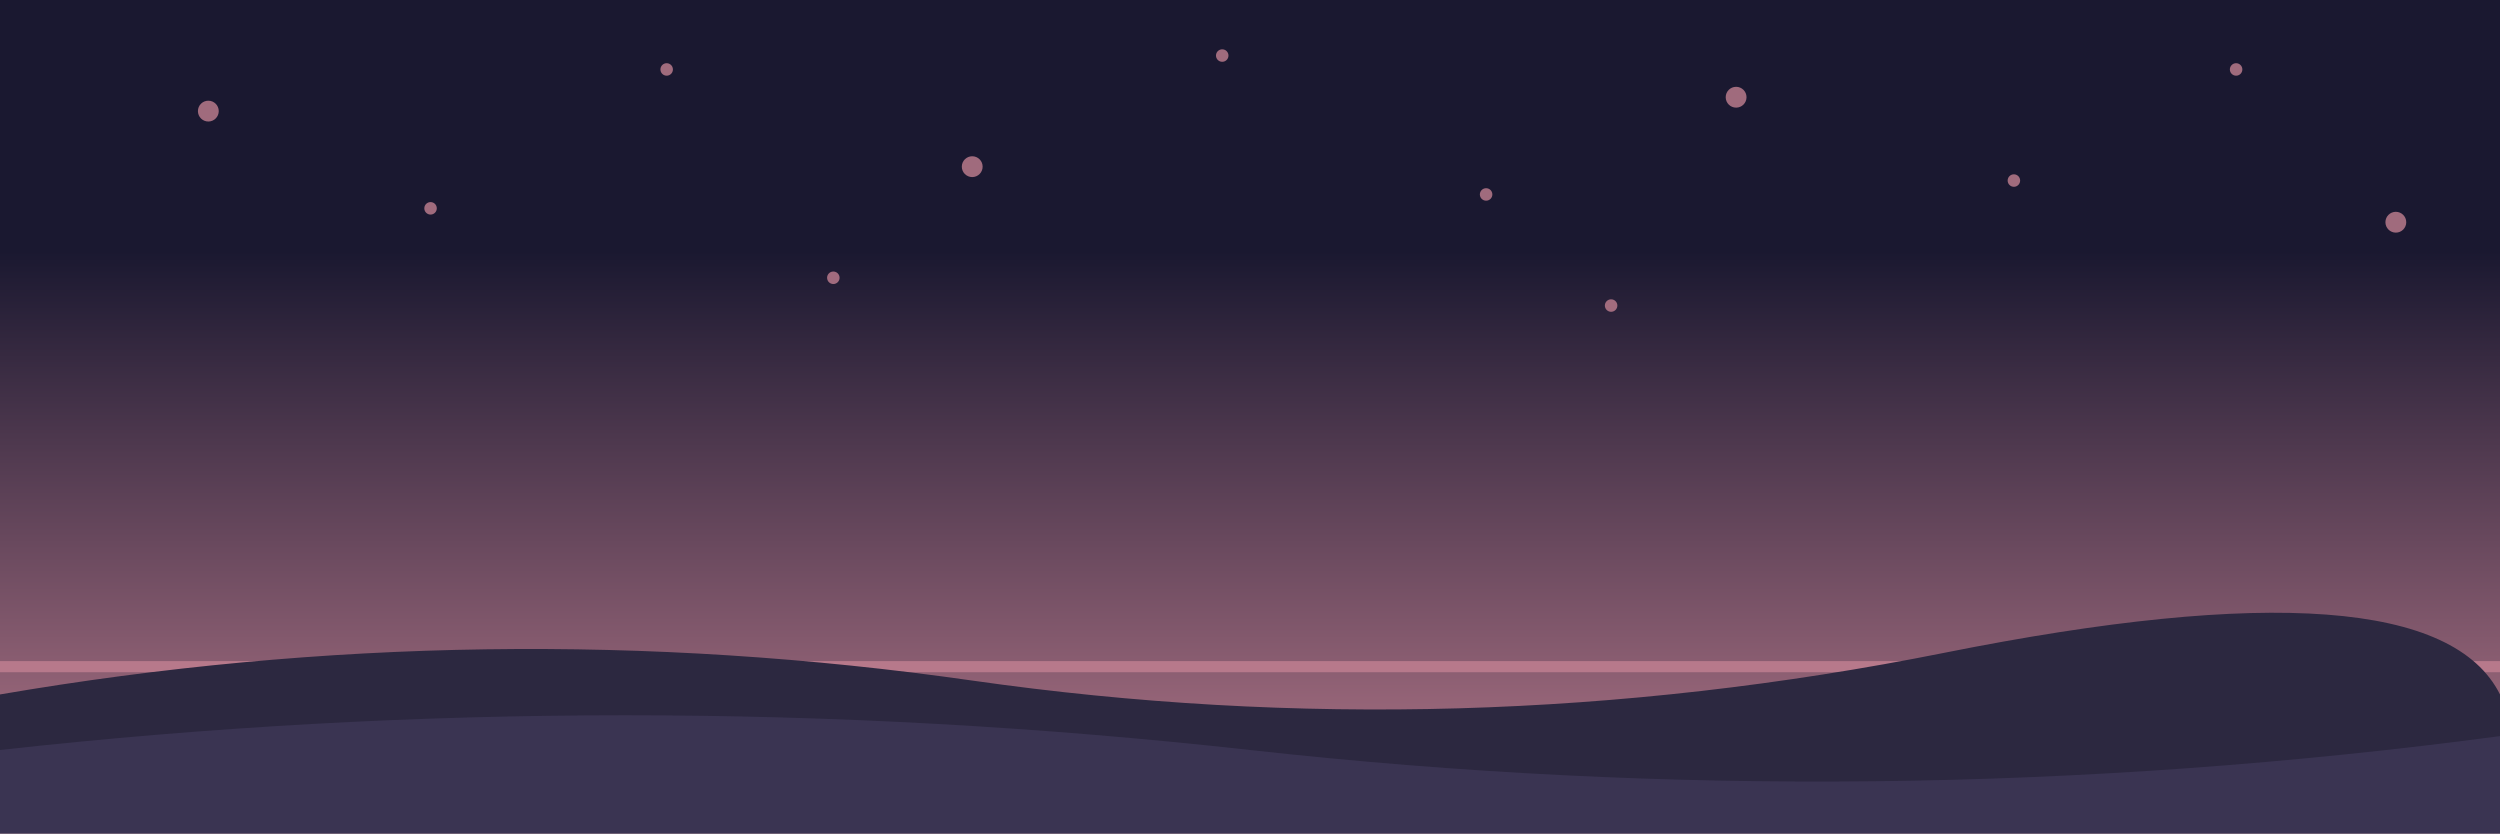
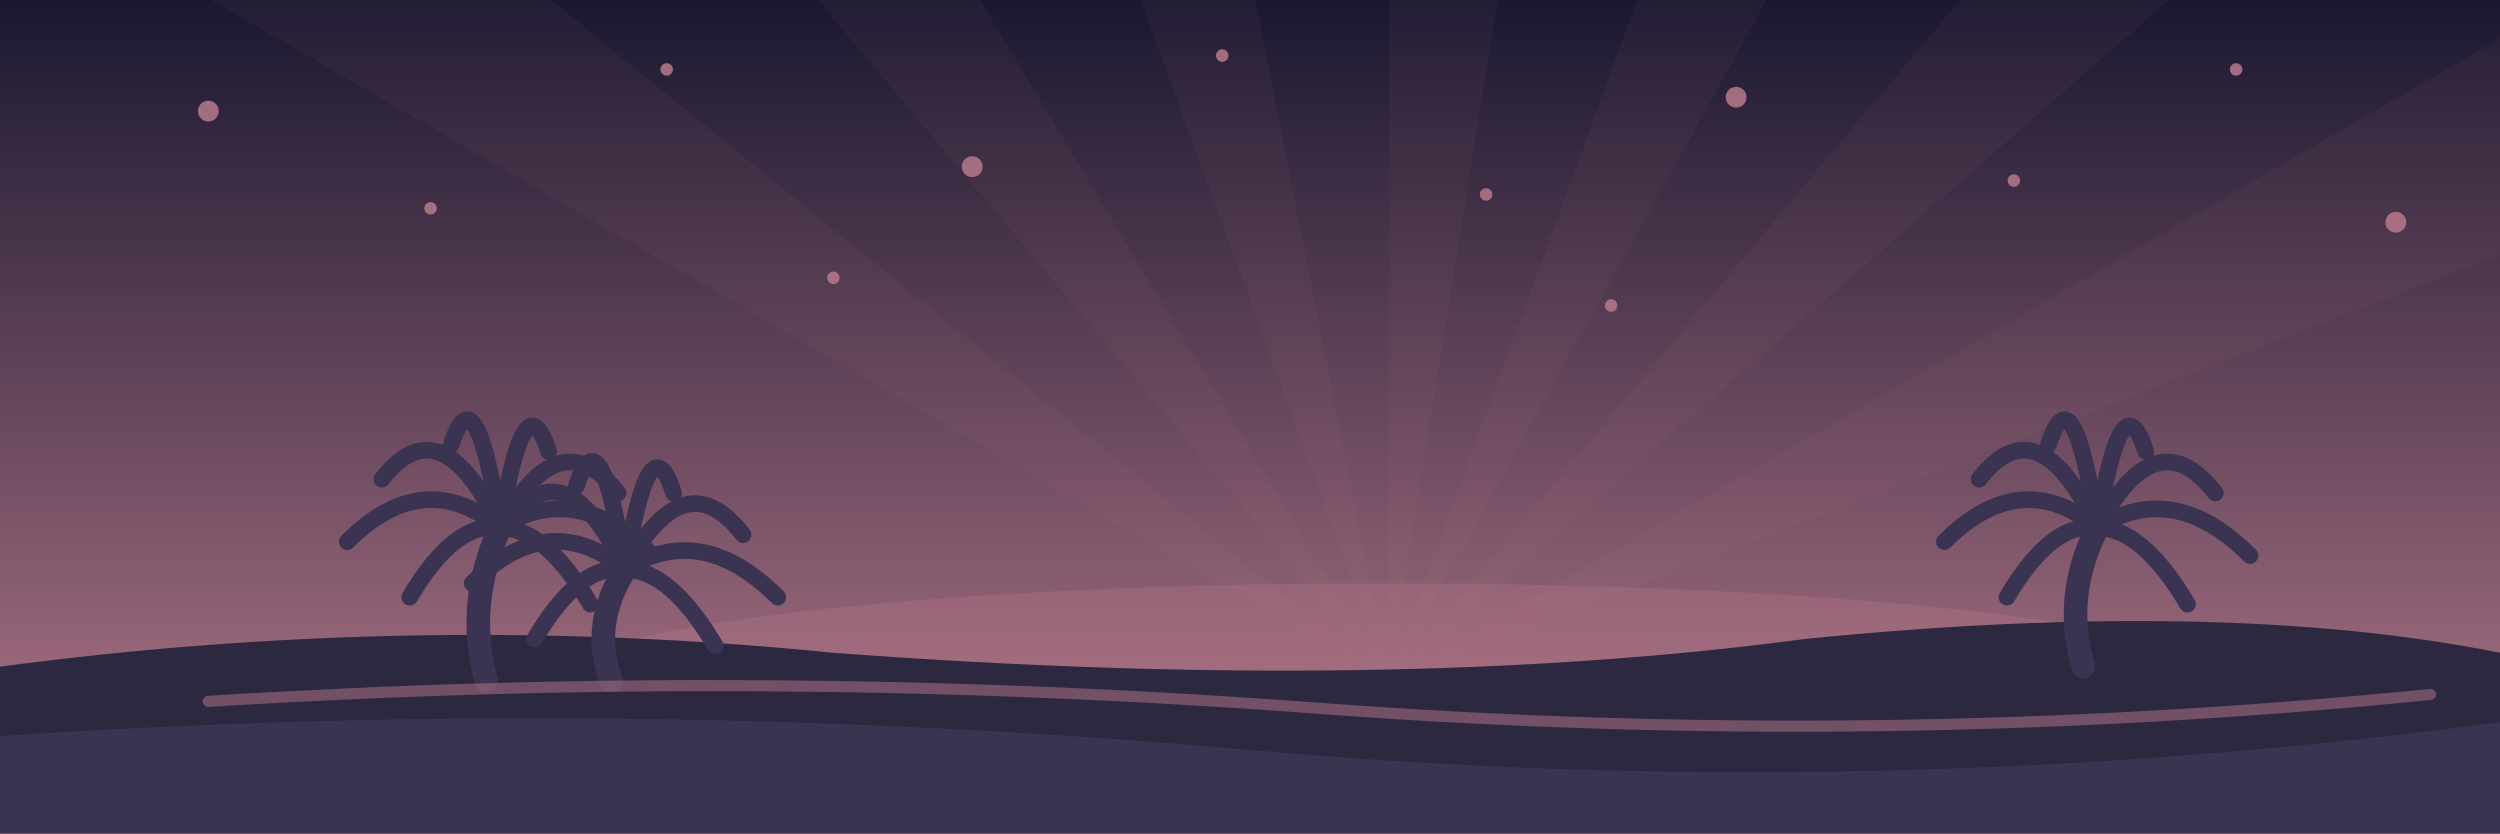
<svg xmlns="http://www.w3.org/2000/svg" width="720" height="240" viewBox="0 0 360 120" preserveAspectRatio="xMidYMax slice">
  <rect width="360" height="120" fill="#1A1830" />
+   <defs>
+     <linearGradient id="g14s" x1="0" y1="0" x2="0" y2="1">
+       <stop offset="0" stop-color="#1A1830" />
+       <stop offset="1" stop-color="#B7798B" />
+     </linearGradient>
+   </defs>
+   <rect width="360" height="120" fill="url(#g14s)" />
  <circle cx="30" cy="16" r="1.5" fill="#B7798B" opacity=".85" />
  <circle cx="62" cy="30" r="0.9" fill="#B7798B" opacity=".85" />
  <circle cx="96" cy="10" r="0.9" fill="#B7798B" opacity=".85" />
  <circle cx="140" cy="24" r="1.5" fill="#B7798B" opacity=".85" />
  <circle cx="176" cy="8" r="0.9" fill="#B7798B" opacity=".85" />
  <circle cx="214" cy="28" r="0.9" fill="#B7798B" opacity=".85" />
  <circle cx="250" cy="14" r="1.5" fill="#B7798B" opacity=".85" />
  <circle cx="290" cy="26" r="0.9" fill="#B7798B" opacity=".85" />
  <circle cx="322" cy="10" r="0.9" fill="#B7798B" opacity=".85" />
  <circle cx="345" cy="32" r="1.5" fill="#B7798B" opacity=".85" />
  <circle cx="120" cy="40" r="0.9" fill="#B7798B" opacity=".85" />
  <circle cx="232" cy="44" r="0.9" fill="#B7798B" opacity=".85" />
-   <defs>
-     <linearGradient id="g14" x1="0" y1="1" x2="0" y2="0">
-       <stop offset="0" stop-color="#B7798B" />
-       <stop offset=".7" stop-color="#1A1830" />
-     </linearGradient>
-   </defs>
-   <rect width="360" height="120" fill="url(#g14)" />
-   <circle cx="30" cy="16" r="1.5" fill="#B7798B" opacity=".85" />
-   <circle cx="62" cy="30" r="0.9" fill="#B7798B" opacity=".85" />
-   <circle cx="96" cy="10" r="0.9" fill="#B7798B" opacity=".85" />
-   <circle cx="140" cy="24" r="1.5" fill="#B7798B" opacity=".85" />
-   <circle cx="176" cy="8" r="0.9" fill="#B7798B" opacity=".85" />
-   <circle cx="214" cy="28" r="0.9" fill="#B7798B" opacity=".85" />
-   <circle cx="250" cy="14" r="1.5" fill="#B7798B" opacity=".85" />
-   <circle cx="290" cy="26" r="0.9" fill="#B7798B" opacity=".85" />
-   <circle cx="322" cy="10" r="0.9" fill="#B7798B" opacity=".85" />
-   <circle cx="345" cy="32" r="1.5" fill="#B7798B" opacity=".85" />
-   <circle cx="120" cy="40" r="0.9" fill="#B7798B" opacity=".85" />
-   <circle cx="232" cy="44" r="0.9" fill="#B7798B" opacity=".85" />
-   <path d="M0 96 H360" stroke="#B7798B" stroke-width="1.6" />
-   <path d="M0 120 L0 100 Q70 88 140 98 T280 94 T360 100 L360 120 Z" fill="#2C2840" />
-   <path d="M0 120 L0 108 Q90 98 180 108 T360 106 L360 120 Z" fill="#3A3452" />
+   <path d="M200 98 L-25 -32 L-2 -66 Z" fill="#B7798B" opacity="0.06" />
+   <path d="M200 98 L33 -101 L66 -125 Z" fill="#B7798B" opacity="0.06" />
+   <path d="M200 98 L111 -146 L150 -157 Z" fill="#B7798B" opacity="0.06" />
+   <path d="M200 98 L200 -162 L241 -159 Z" fill="#B7798B" opacity="0.06" />
+   <path d="M200 98 L289 -146 L326 -129 Z" fill="#B7798B" opacity="0.06" />
+   <path d="M200 98 L367 -101 L396 -73 Z" fill="#B7798B" opacity="0.06" />
+   <path d="M200 98 L425 -32 L443 5 Z" fill="#B7798B" opacity="0.06" />
+   <ellipse cx="200" cy="98" rx="120" ry="14" fill="#B7798B" opacity="0.3" />
+   <path d="M0 120 L0 96 Q60 88 120 94 Q200 100 260 92 Q320 86 360 94 L360 120 Z" fill="#2C2840" />
+   <path d="M70 98 Q67 87 72 76" stroke="#3A3452" stroke-width="3.4" fill="none" stroke-linecap="round" />
+   <path d="M72 76 q-11 -9 -22 2" stroke="#3A3452" stroke-width="2.4" fill="none" stroke-linecap="round" />
+   <path d="M72 76 q-8.5 -18 -17 -7" stroke="#3A3452" stroke-width="2.4" fill="none" stroke-linecap="round" />
+   <path d="M72 76 q-3.5 -23 -7 -12" stroke="#3A3452" stroke-width="2.4" fill="none" stroke-linecap="round" />
+   <path d="M72 76 q3.5 -22 7 -11" stroke="#3A3452" stroke-width="2.4" fill="none" stroke-linecap="round" />
+   <path d="M72 76 q8.5 -16 17 -5" stroke="#3A3452" stroke-width="2.4" fill="none" stroke-linecap="round" />
+   <path d="M72 76 q11 -7 22 4" stroke="#3A3452" stroke-width="2.4" fill="none" stroke-linecap="round" />
+   <path d="M72 76 q-6.5 -1 -13 10" stroke="#3A3452" stroke-width="2.4" fill="none" stroke-linecap="round" />
+   <path d="M72 76 q6.5 0 13 11" stroke="#3A3452" stroke-width="2.4" fill="none" stroke-linecap="round" />
+   <path d="M88 98 Q85 90 90 82" stroke="#3A3452" stroke-width="3.4" fill="none" stroke-linecap="round" />
+   <path d="M90 82 q-11 -9 -22 2" stroke="#3A3452" stroke-width="2.4" fill="none" stroke-linecap="round" />
+   <path d="M90 82 q-8.5 -18 -17 -7" stroke="#3A3452" stroke-width="2.4" fill="none" stroke-linecap="round" />
+   <path d="M90 82 q-3.5 -23 -7 -12" stroke="#3A3452" stroke-width="2.4" fill="none" stroke-linecap="round" />
+   <path d="M90 82 q3.5 -22 7 -11" stroke="#3A3452" stroke-width="2.4" fill="none" stroke-linecap="round" />
+   <path d="M90 82 q8.5 -16 17 -5" stroke="#3A3452" stroke-width="2.4" fill="none" stroke-linecap="round" />
+   <path d="M90 82 q11 -7 22 4" stroke="#3A3452" stroke-width="2.4" fill="none" stroke-linecap="round" />
+   <path d="M90 82 q-6.5 -1 -13 10" stroke="#3A3452" stroke-width="2.4" fill="none" stroke-linecap="round" />
+   <path d="M90 82 q6.5 0 13 11" stroke="#3A3452" stroke-width="2.4" fill="none" stroke-linecap="round" />
+   <path d="M300 96 Q297 86 302 76" stroke="#3A3452" stroke-width="3.4" fill="none" stroke-linecap="round" />
+   <path d="M302 76 q-11 -9 -22 2" stroke="#3A3452" stroke-width="2.4" fill="none" stroke-linecap="round" />
+   <path d="M302 76 q-8.5 -18 -17 -7" stroke="#3A3452" stroke-width="2.4" fill="none" stroke-linecap="round" />
+   <path d="M302 76 q-3.5 -23 -7 -12" stroke="#3A3452" stroke-width="2.4" fill="none" stroke-linecap="round" />
+   <path d="M302 76 q3.5 -22 7 -11" stroke="#3A3452" stroke-width="2.4" fill="none" stroke-linecap="round" />
+   <path d="M302 76 q8.5 -16 17 -5" stroke="#3A3452" stroke-width="2.4" fill="none" stroke-linecap="round" />
+   <path d="M302 76 q11 -7 22 4" stroke="#3A3452" stroke-width="2.4" fill="none" stroke-linecap="round" />
+   <path d="M302 76 q-6.5 -1 -13 10" stroke="#3A3452" stroke-width="2.4" fill="none" stroke-linecap="round" />
+   <path d="M302 76 q6.5 0 13 11" stroke="#3A3452" stroke-width="2.4" fill="none" stroke-linecap="round" />
+   <path d="M30 101 Q110 96 190 102 T350 100" stroke="#B7798B" stroke-width="1.6" fill="none" stroke-linecap="round" opacity="0.5" />
+   <path d="M0 120 L0 106 Q90 100 180 108 T360 104 L360 120 Z" fill="#3A3452" />
</svg>
